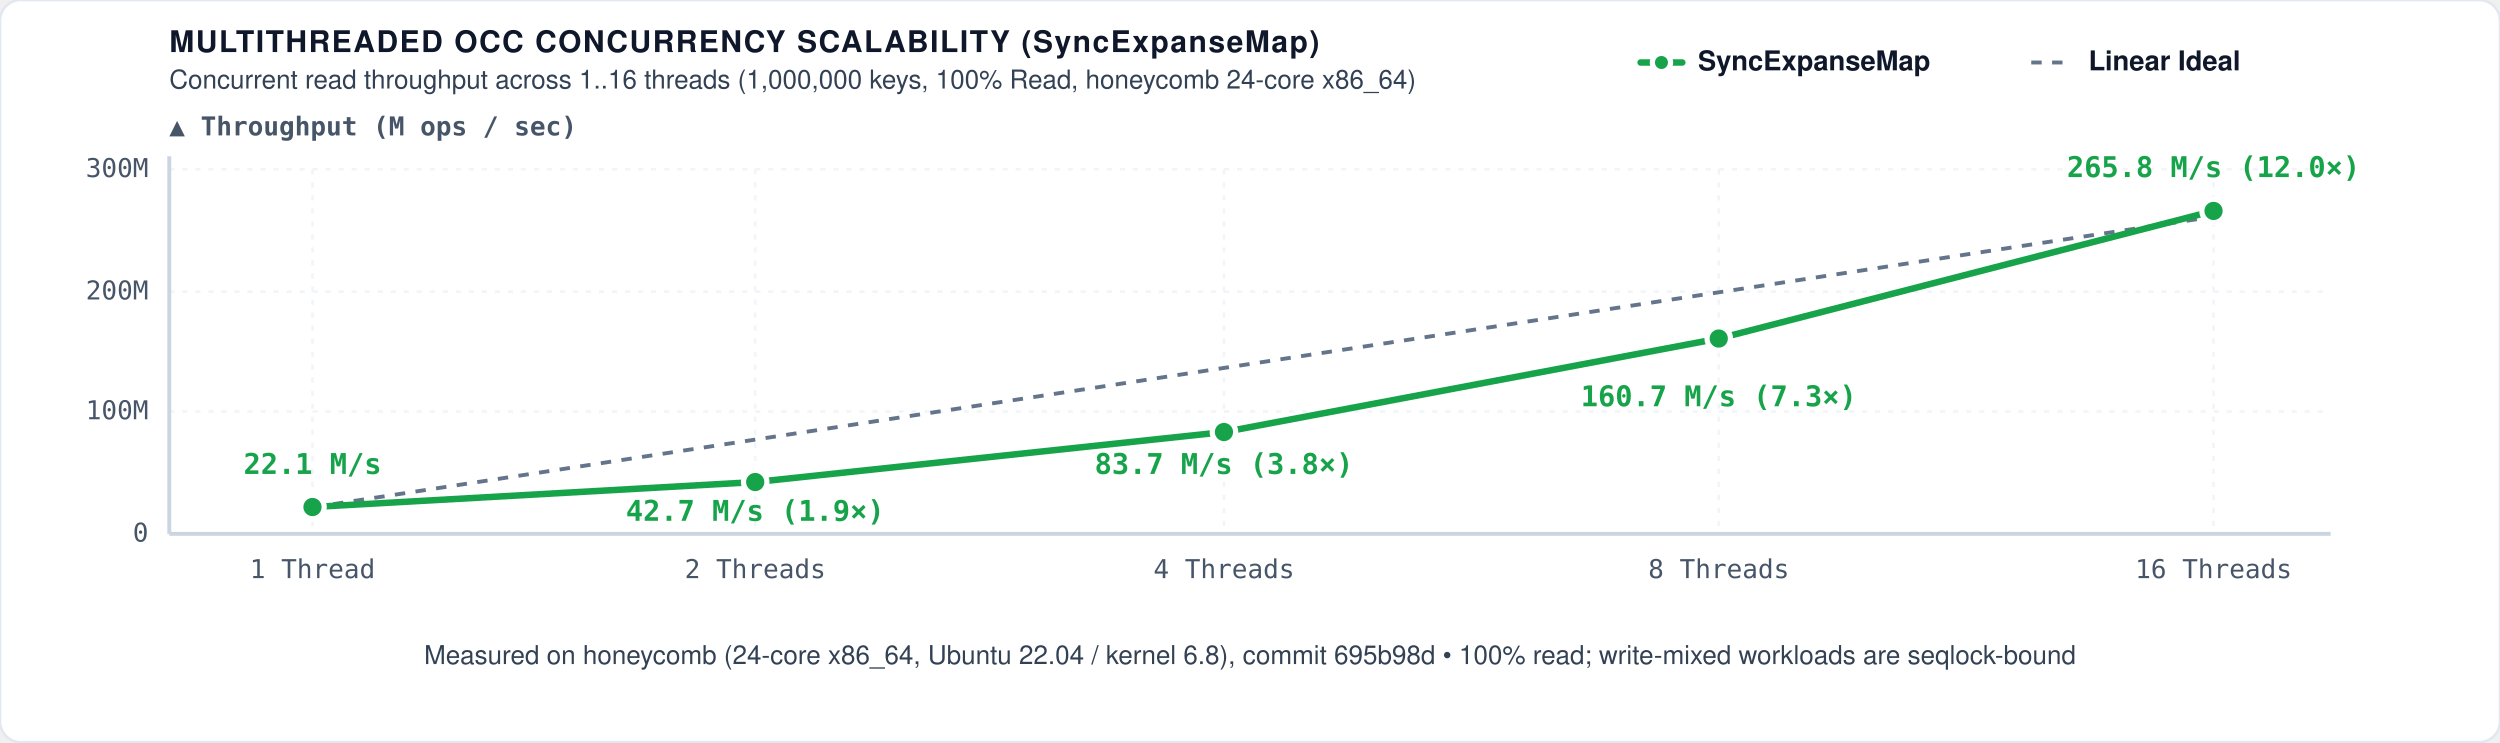
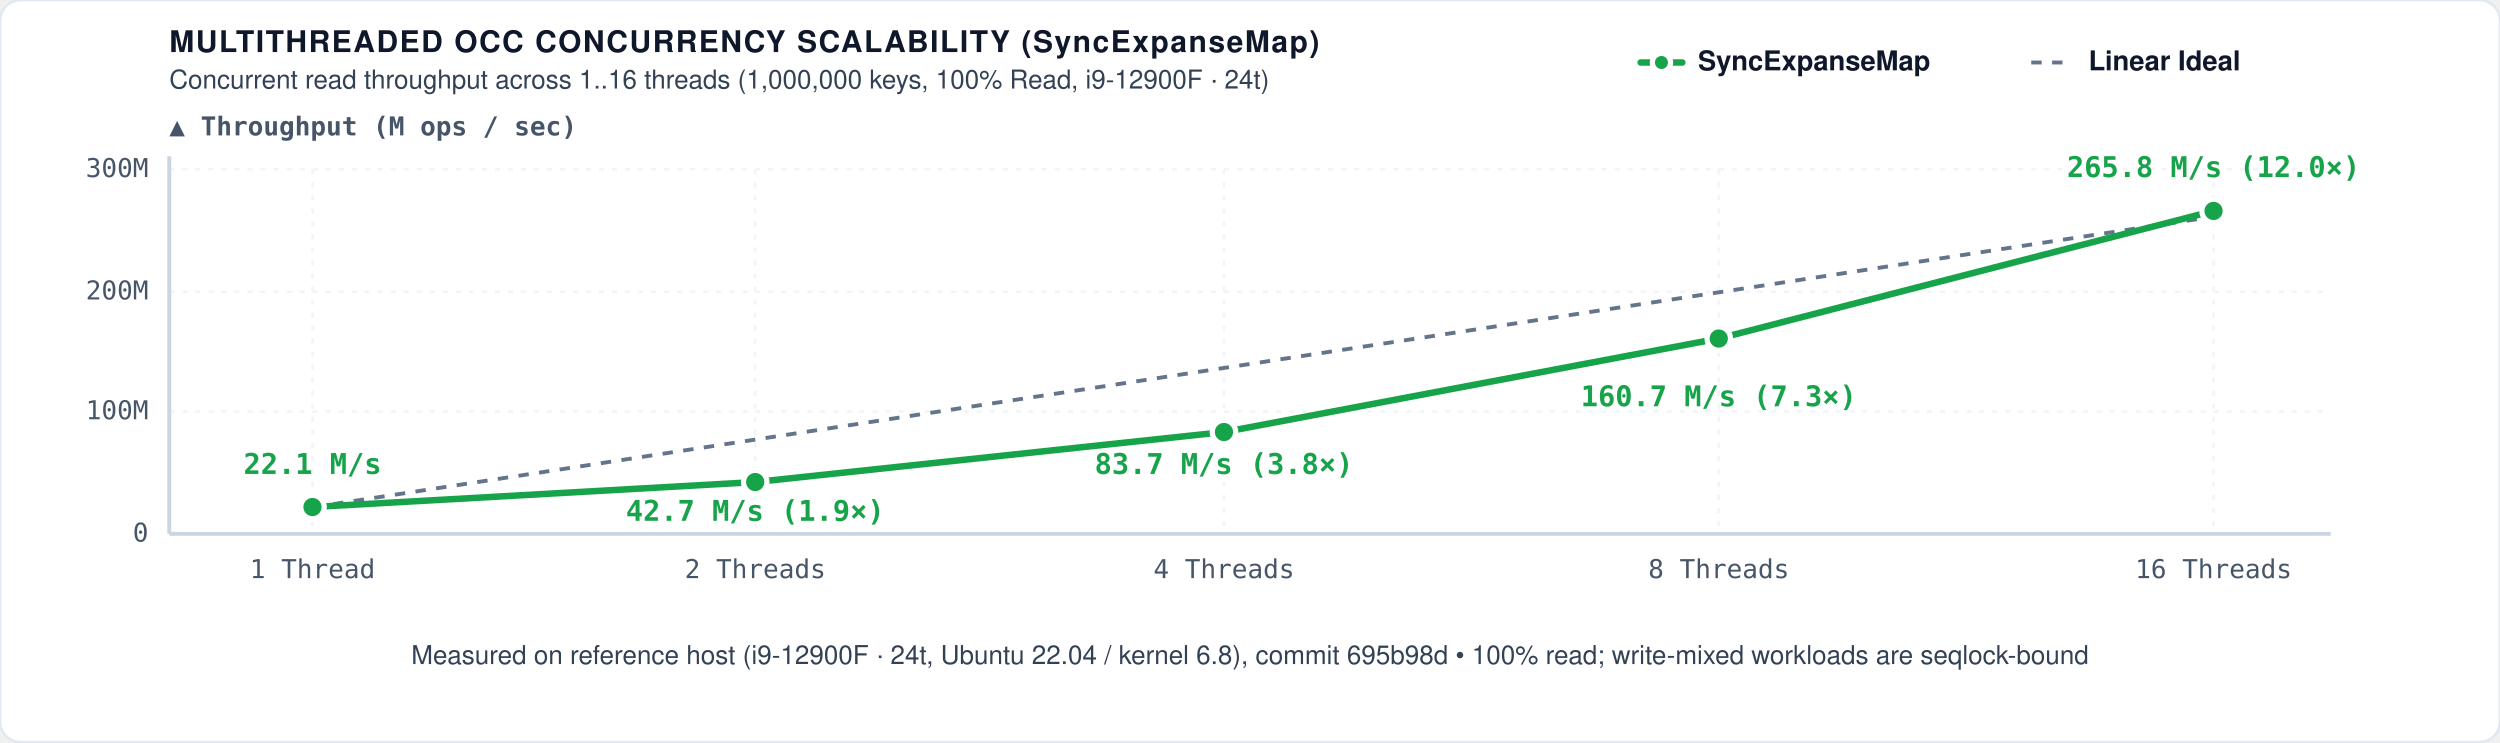
<svg xmlns="http://www.w3.org/2000/svg" viewBox="0 0 960 285" width="100%" height="100%">
  <defs>
    <style>
      /* Default styles: Light theme by default for maximum compatibility */
      .bg { fill: #ffffff; }
      .border { stroke: #e2e8f0; stroke-width: 1px; fill: none; }
      .grid { stroke: #f1f5f9; stroke-width: 1px; stroke-dasharray: 2,3; }
      .axis { stroke: #cbd5e1; stroke-width: 1.5px; }
      
      .t-title { font-family: -apple-system, BlinkMacSystemFont, "Segoe UI", Helvetica, Arial, sans-serif; font-size: 11.5px; font-weight: 700; letter-spacing: 0.6px; fill: #0f172a; text-transform: uppercase; }
      .t-sub { font-family: -apple-system, BlinkMacSystemFont, "Segoe UI", Helvetica, Arial, sans-serif; font-size: 10px; font-weight: 500; fill: #334155; }
      .t-unit { font-family: ui-monospace, SFMono-Regular, Menlo, monospace; font-size: 10px; font-weight: 600; fill: #475569; }
      .t-tick { font-family: ui-monospace, SFMono-Regular, Menlo, monospace; font-size: 10px; font-weight: 500; fill: #475569; }
      .t-legend { font-family: -apple-system, BlinkMacSystemFont, "Segoe UI", Helvetica, Arial, sans-serif; font-size: 10.5px; font-weight: 600; fill: #0f172a; }
      
      .line-occ { fill: none; stroke: #16a34a; stroke-width: 2.5px; stroke-linecap: round; }
      .line-linear { fill: none; stroke: #64748b; stroke-width: 1.5px; stroke-dasharray: 4,4; }
      .dot-occ { fill: #16a34a; stroke: #ffffff; stroke-width: 2px; }
      .t-tag { font-family: ui-monospace, SFMono-Regular, Menlo, monospace; font-size: 11px; font-weight: 700; fill: #16a34a; }

      /* Dark theme overrides */
      @media (prefers-color-scheme: dark) {
        .bg { fill: #0d1117; }
        .border { stroke: #30363d; }
        .grid { stroke: #21262d; }
        .axis { stroke: #484f58; }
        .t-title { fill: #f0f6fc; }
        .t-sub { fill: #94a3b8; }
        .t-unit { fill: #94a3b8; }
        .t-tick { fill: #94a3b8; }
        .t-legend { fill: #f8fafc; }
        .line-occ { stroke: #22c55e; }
        .dot-occ { fill: #22c55e; stroke: #0d1117; }
        .line-linear { stroke: #8b949e; }
        .t-tag { fill: #4ade80; }
        .t-win { fill: #4ade80; }
      }

      [data-theme="dark"] .bg, :root[data-theme="dark"] .bg { fill: #0d1117; }
      [data-theme="dark"] .border, :root[data-theme="dark"] .border { stroke: #30363d; }
      [data-theme="dark"] .grid, :root[data-theme="dark"] .grid { stroke: #21262d; }
      [data-theme="dark"] .axis, :root[data-theme="dark"] .axis { stroke: #484f58; }
      [data-theme="dark"] .t-title, :root[data-theme="dark"] .t-title { fill: #f0f6fc; }
      [data-theme="dark"] .t-sub, :root[data-theme="dark"] .t-sub { fill: #94a3b8; }
      [data-theme="dark"] .t-unit, :root[data-theme="dark"] .t-unit { fill: #94a3b8; }
      [data-theme="dark"] .t-tick, :root[data-theme="dark"] .t-tick { fill: #94a3b8; }
      [data-theme="dark"] .t-legend, :root[data-theme="dark"] .t-legend { fill: #f8fafc; }
      [data-theme="dark"] .line-occ, :root[data-theme="dark"] .line-occ { stroke: #22c55e; }
      [data-theme="dark"] .dot-occ, :root[data-theme="dark"] .dot-occ { fill: #22c55e; stroke: #0d1117; }
      [data-theme="dark"] .line-linear, :root[data-theme="dark"] .line-linear { stroke: #8b949e; }
      [data-theme="dark"] .t-tag, :root[data-theme="dark"] .t-tag { fill: #4ade80; }
    </style>
  </defs>
  <rect width="100%" height="100%" class="bg" rx="8" />
  <rect width="100%" height="100%" class="border" rx="8" />
  <g transform="translate(30, 20)">
    <text x="35" y="0" class="t-title">MULTITHREADED OCC CONCURRENCY SCALABILITY (SyncExpanseMap)</text>
-     <text x="35" y="14" class="t-sub">Concurrent read throughput across 1..16 threads (1,000,000 keys, 100% Read, honeycomb 24-core x86_64)</text>
+     <text x="35" y="14" class="t-sub">Concurrent read throughput across 1..16 threads (1,000,000 keys, 100% Read, i9-12900F · 24t)</text>
    <g transform="translate(600, 0)">
      <line x1="0" y1="4" x2="16" y2="4" class="line-occ" />
      <circle cx="8" cy="4" r="3.5" class="dot-occ" />
      <text x="22" y="7" class="t-legend">SyncExpanseMap</text>
      <line x1="150" y1="4" x2="166" y2="4" class="line-linear" />
      <text x="172" y="7" class="t-legend">Linear Ideal</text>
    </g>
    <text x="35" y="32" class="t-unit">▲ Throughput (M ops / sec)</text>
    <line x1="35" y1="185" x2="865" y2="185" class="axis" />
    <text x="27" y="188" class="t-tick" text-anchor="end">0</text>
    <line x1="35" y1="138" x2="865" y2="138" class="grid" />
    <text x="27" y="141" class="t-tick" text-anchor="end">100M</text>
    <line x1="35" y1="92" x2="865" y2="92" class="grid" />
    <text x="27" y="95" class="t-tick" text-anchor="end">200M</text>
    <line x1="35" y1="45" x2="865" y2="45" class="grid" />
    <text x="27" y="48" class="t-tick" text-anchor="end">300M</text>
    <line x1="35" y1="40" x2="35" y2="185" class="axis" />
    <line x1="90" y1="45" x2="90" y2="185" class="grid" />
    <text x="90" y="202" class="t-tick" text-anchor="middle">1 Thread</text>
    <line x1="260" y1="45" x2="260" y2="185" class="grid" />
    <text x="260" y="202" class="t-tick" text-anchor="middle">2 Threads</text>
    <line x1="440" y1="45" x2="440" y2="185" class="grid" />
    <text x="440" y="202" class="t-tick" text-anchor="middle">4 Threads</text>
    <line x1="630" y1="45" x2="630" y2="185" class="grid" />
    <text x="630" y="202" class="t-tick" text-anchor="middle">8 Threads</text>
    <line x1="820" y1="45" x2="820" y2="185" class="grid" />
    <text x="820" y="202" class="t-tick" text-anchor="middle">16 Threads</text>
    <line x1="90" y1="174.8" x2="820" y2="63.2" class="line-linear" />
    <polyline points="90,174.7 260,165.1 440,145.9 630,110.0 820,61.0" class="line-occ" />
    <circle cx="90" cy="174.7" r="4.5" class="dot-occ" />
    <text x="90" y="162" class="t-tag" text-anchor="middle">22.1 M/s</text>
    <circle cx="260" cy="165.1" r="4.5" class="dot-occ" />
    <text x="260" y="180" class="t-tag" text-anchor="middle">42.7 M/s (1.9×)</text>
    <circle cx="440" cy="145.9" r="4.5" class="dot-occ" />
    <text x="440" y="162" class="t-tag" text-anchor="middle">83.7 M/s (3.8×)</text>
    <circle cx="630" cy="110.0" r="4.5" class="dot-occ" />
    <text x="630" y="136" class="t-tag" text-anchor="middle">160.7 M/s (7.3×)</text>
    <circle cx="820" cy="61.0" r="4.5" class="dot-occ" />
    <text x="820" y="48" class="t-tag" text-anchor="middle">265.8 M/s (12.0×)</text>
-     <text x="450" y="235" class="t-sub" text-anchor="middle">Measured on honeycomb (24-core x86_64, Ubuntu 22.04 / kernel 6.8), commit 695b98d • 100% read; write-mixed workloads are seqlock-bound</text>
+     <text x="450" y="235" class="t-sub" text-anchor="middle">Measured on reference host (i9-12900F · 24t, Ubuntu 22.04 / kernel 6.8), commit 695b98d • 100% read; write-mixed workloads are seqlock-bound</text>
  </g>
</svg>
